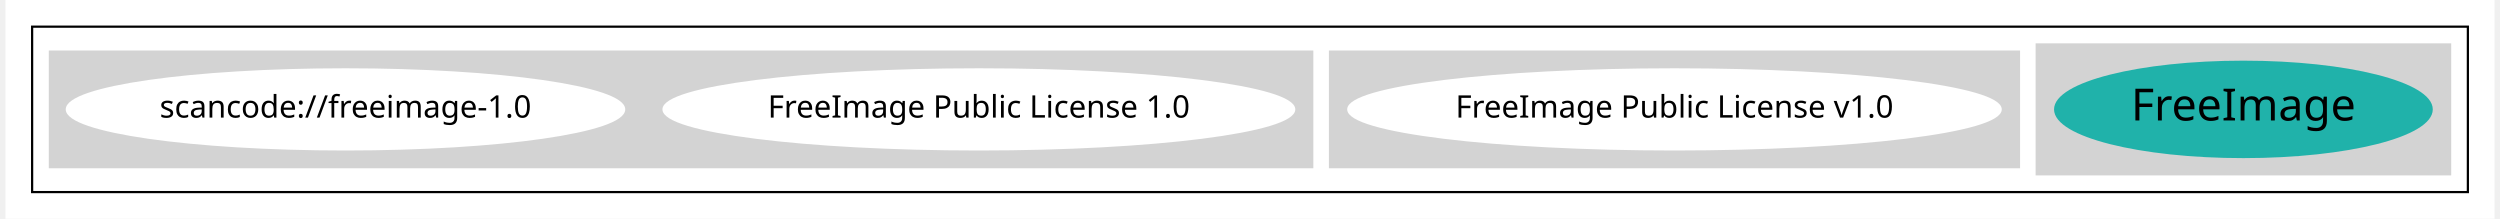
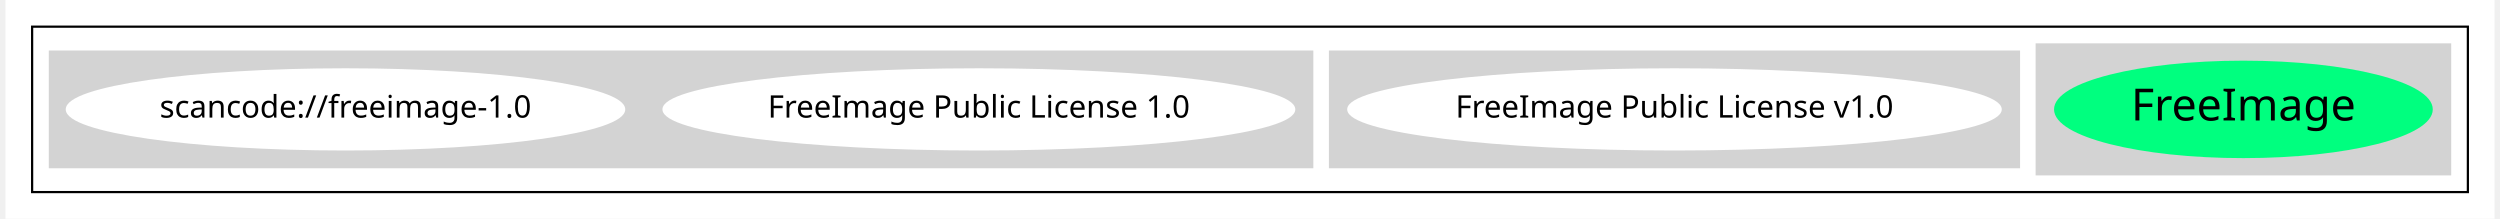
<svg xmlns="http://www.w3.org/2000/svg" width="1120pt" height="98pt" viewBox="0.00 0.00 1120.00 98.43">
  <g id="graph0" class="graph" transform="scale(1 1) rotate(0) translate(4 94.43)">
    <polygon fill="white" stroke="transparent" points="-4,4 -4,-94.43 1116,-94.43 1116,4 -4,4" />
    <g id="clust1" class="cluster">
      <polygon fill="none" stroke="black" points="8,-8 8,-82.43 1104,-82.43 1104,-8 8,-8" />
    </g>
    <g id="clust2" class="cluster">
      <polygon fill="lightgray" stroke="lightgray" points="910,-16 910,-74.43 1096,-74.43 1096,-16 910,-16" />
    </g>
    <g id="clust3" class="cluster">
      <polygon fill="lightgray" stroke="lightgray" points="592,-19.21 592,-71.21 902,-71.21 902,-19.21 592,-19.21" />
    </g>
    <g id="clust4" class="cluster">
      <polygon fill="lightgray" stroke="lightgray" points="16,-19.21 16,-71.21 584,-71.21 584,-19.21 16,-19.21" />
    </g>
    <g id="node1" class="node">
-       <ellipse fill="lightseagreen" stroke="lightseagreen" cx="1003" cy="-45.21" rx="84.71" ry="21.43" />
+       <ellipse fill="springgreen" stroke="springgreen" cx="1003" cy="-45.21" rx="84.71" ry="21.43" />
      <text text-anchor="middle" x="1003" y="-40.21" font-family="Times-Roman" font-size="20.00">FreeImage</text>
    </g>
    <g id="node2" class="node">
      <ellipse fill="white" stroke="white" cx="747" cy="-45.21" rx="146.77" ry="18" />
      <text text-anchor="middle" x="747" y="-41.51" font-family="Times-Roman" font-size="14.00">FreeImage Public License v1.0</text>
    </g>
    <g id="node3" class="node">
      <ellipse fill="white" stroke="white" cx="434" cy="-45.21" rx="141.88" ry="18" />
      <text text-anchor="middle" x="434" y="-41.51" font-family="Times-Roman" font-size="14.00">FreeImage Public License 1.0</text>
    </g>
    <g id="node4" class="node">
      <ellipse fill="white" stroke="white" cx="149" cy="-45.21" rx="125.38" ry="18" />
      <text text-anchor="middle" x="149" y="-41.51" font-family="Times-Roman" font-size="14.00">scancode://freeimage-1.0</text>
    </g>
  </g>
</svg>
